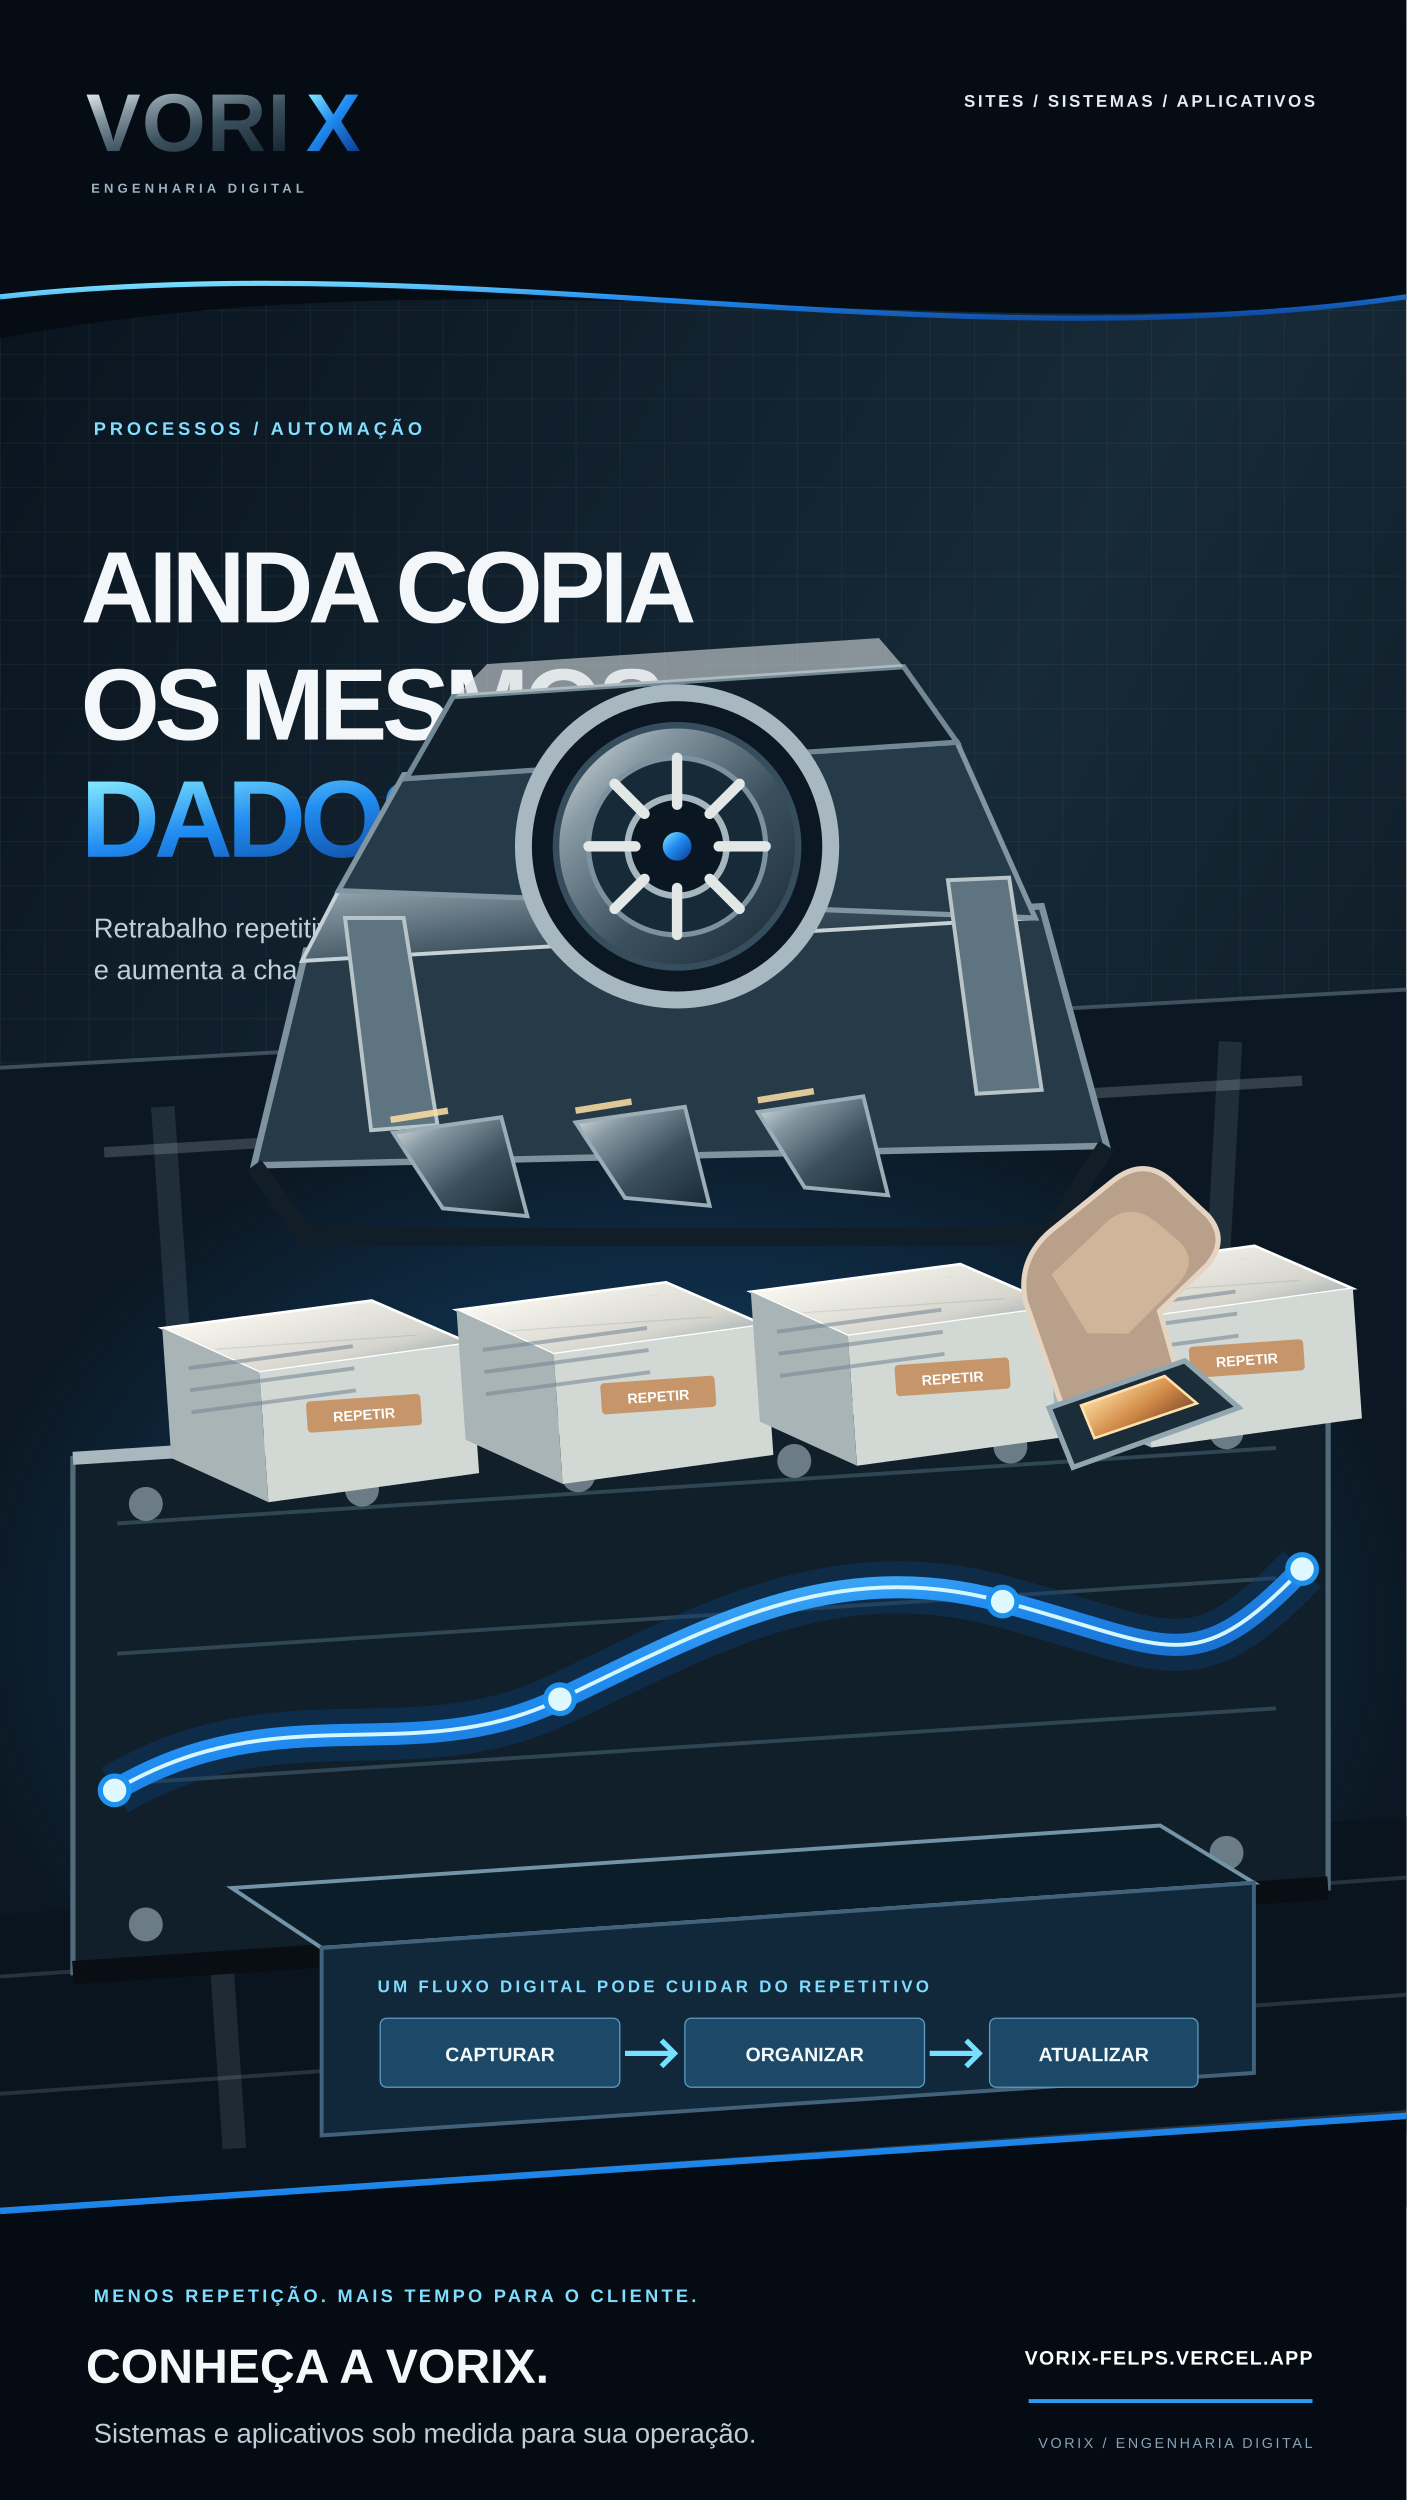
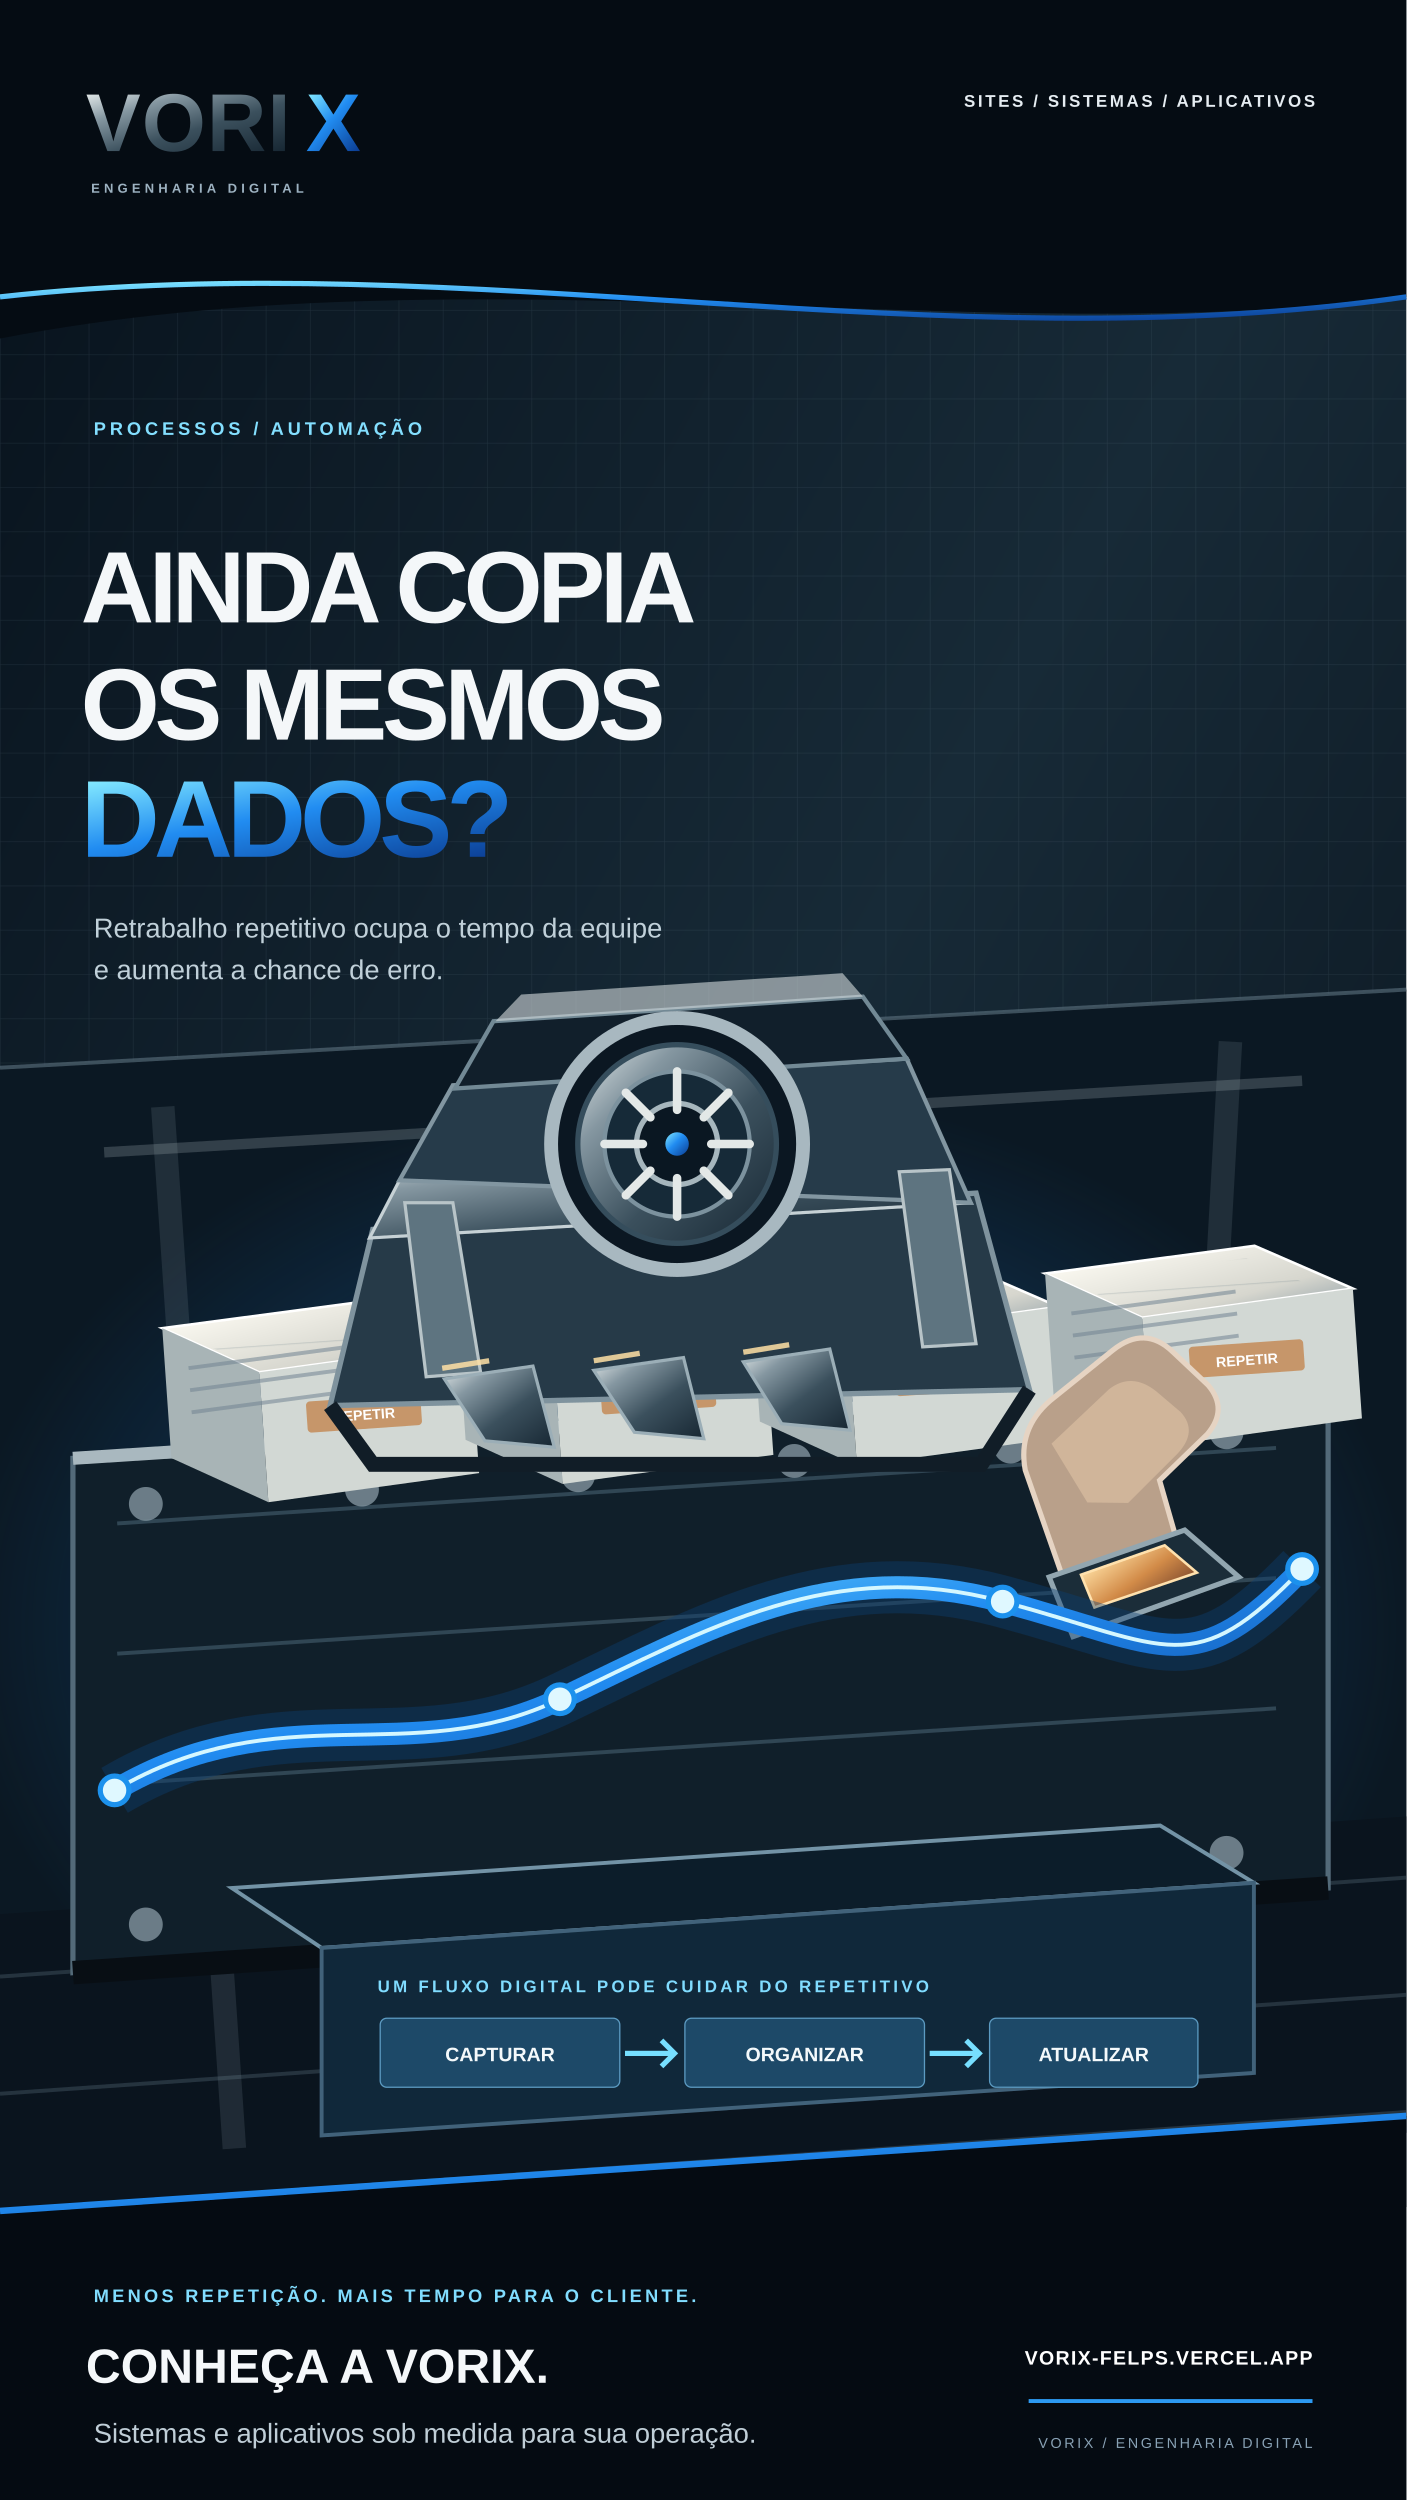
<svg xmlns="http://www.w3.org/2000/svg" width="1080" height="1920" viewBox="0 0 1080 1920">
  <defs>
    <linearGradient id="bg" x1="0" y1="0" x2="1" y2="1">
      <stop stop-color="#07111b" />
      <stop offset=".5" stop-color="#172a37" />
      <stop offset="1" stop-color="#060d15" />
    </linearGradient>
    <linearGradient id="steel" x1="0" y1="0" x2="1" y2="1">
      <stop stop-color="#e3e9e9" />
      <stop offset=".25" stop-color="#8597a1" />
      <stop offset=".58" stop-color="#3b505d" />
      <stop offset="1" stop-color="#172733" />
    </linearGradient>
    <linearGradient id="blue" x1="0" y1="0" x2="1" y2="1">
      <stop stop-color="#84eaff" />
      <stop offset=".45" stop-color="#218cf1" />
      <stop offset="1" stop-color="#0b3c91" />
    </linearGradient>
    <linearGradient id="paper" x1="0" y1="0" x2="1" y2="1">
      <stop stop-color="#fffdf5" />
      <stop offset=".7" stop-color="#d6d6ce" />
      <stop offset="1" stop-color="#9ba8ad" />
    </linearGradient>
    <linearGradient id="amber" x1="0" y1="0" x2="1" y2="1">
      <stop stop-color="#ffe0a4" />
      <stop offset=".55" stop-color="#d28b48" />
      <stop offset="1" stop-color="#804b2e" />
    </linearGradient>
    <radialGradient id="glow">
      <stop stop-color="#218ef3" stop-opacity=".44" />
      <stop offset="1" stop-color="#218ef3" stop-opacity="0" />
    </radialGradient>
    <pattern id="grid" width="34" height="34" patternUnits="userSpaceOnUse">
      <path d="M34 0H0V34" fill="none" stroke="#89a5b9" stroke-width=".7" opacity=".16" />
    </pattern>
    <pattern id="paperLines" width="20" height="20" patternUnits="userSpaceOnUse">
      <path d="M0 19H20" stroke="#526b7b" stroke-width=".8" opacity=".2" />
    </pattern>
  </defs>
  <rect width="1080" height="1920" fill="url(#bg)" />
  <rect width="1080" height="1920" fill="url(#grid)" />
  <path d="M0 0H1080V228C760 270 360 190 0 260Z" fill="#050c13" />
  <path d="M0 228C360 188 720 280 1080 228" fill="none" stroke="url(#blue)" stroke-width="4" />
  <text x="66" y="116" font-family="Arial,Helvetica,sans-serif" font-size="63" font-weight="800" letter-spacing="1" fill="url(#steel)">VORI</text>
  <text x="235" y="116" font-family="Arial,Helvetica,sans-serif" font-size="63" font-weight="800" fill="url(#blue)">X</text>
  <text x="70" y="148" font-family="Arial,Helvetica,sans-serif" font-size="10" font-weight="700" letter-spacing="3.2" fill="#9db2c1">ENGENHARIA DIGITAL</text>
  <text x="1010" y="82" text-anchor="end" font-family="Arial,Helvetica,sans-serif" font-size="13" font-weight="700" letter-spacing="2" fill="#e6edf2">SITES / SISTEMAS / APLICATIVOS</text>
  <text x="72" y="334" font-family="Arial,Helvetica,sans-serif" font-size="14" font-weight="800" letter-spacing="3" fill="#83dfff">PROCESSOS / AUTOMAÇÃO</text>
  <path d="M72 354H264" stroke="url(#blue)" stroke-width="4" />
  <text x="62" y="478" font-family="Arial,Helvetica,sans-serif" font-size="78" font-weight="800" letter-spacing="-4" fill="#f4f7f9">AINDA COPIA</text>
  <text x="62" y="568" font-family="Arial,Helvetica,sans-serif" font-size="78" font-weight="800" letter-spacing="-4" fill="#f4f7f9">OS MESMOS</text>
  <text x="62" y="658" font-family="Arial,Helvetica,sans-serif" font-size="84" font-weight="800" letter-spacing="-4.5" fill="url(#blue)">DADOS?</text>
  <text x="72" y="720" font-family="Arial,Helvetica,sans-serif" font-size="21" fill="#c0d0d9">Retrabalho repetitivo ocupa o tempo da equipe</text>
  <text x="72" y="752" font-family="Arial,Helvetica,sans-serif" font-size="21" fill="#c0d0d9">e aumenta a chance de erro.</text>
  <path d="M0 820L1080 760V1638L0 1710Z" fill="#0b1823" />
  <path d="M0 820L1080 760" stroke="#5e7381" stroke-width="3" opacity=".6" />
  <ellipse cx="526" cy="1250" rx="565" ry="420" fill="url(#glow)" />
  <path d="M0 1470L1080 1395V1695L0 1770Z" fill="#0a141e" />
  <path d="M0 1518L1080 1442M0 1608L1080 1532M0 1698L1080 1622" stroke="#5d7484" stroke-width="3" opacity=".32" />
  <path d="M125 850L180 1650M945 800L900 1600" stroke="#7f929b" stroke-width="18" opacity=".18" />
  <path d="M80 885L1000 830" stroke="#aebbc0" stroke-width="8" opacity=".24" />
  <path d="M56 1120L1020 1058L1020 1450L56 1515Z" fill="#101f2a" stroke="#536a79" stroke-width="4" />
  <path d="M56 1120L1020 1058" stroke="#a9b8bf" stroke-width="10" />
  <path d="M56 1515L1020 1450" stroke="#080e14" stroke-width="18" />
  <path d="M90 1170L980 1112M90 1270L980 1212M90 1370L980 1312" stroke="#415a6a" stroke-width="3" opacity=".65" />
  <g fill="#91a4ae" opacity=".7">
    <circle cx="112" cy="1155" r="13" />
    <circle cx="278" cy="1144" r="13" />
    <circle cx="444" cy="1133" r="13" />
    <circle cx="610" cy="1122" r="13" />
    <circle cx="776" cy="1111" r="13" />
    <circle cx="942" cy="1100" r="13" />
    <circle cx="112" cy="1478" r="13" />
    <circle cx="278" cy="1467" r="13" />
    <circle cx="444" cy="1456" r="13" />
    <circle cx="610" cy="1445" r="13" />
    <circle cx="776" cy="1434" r="13" />
    <circle cx="942" cy="1423" r="13" />
  </g>
  <g>
    <g transform="translate(126 1040) rotate(-4)">
      <path d="M0 0L162 -10L235 28L72 39Z" fill="#667985" opacity=".55" />
      <path d="M0 -20L162 -30L235 8L72 19Z" fill="url(#paper)" stroke="#fff" stroke-width="2" />
      <path d="M0 -20L72 19V119L0 80Z" fill="#a8b4b6" />
      <path d="M72 19L235 8V108L72 119Z" fill="#d2d8d4" />
      <path d="M18 -12L155 -21L210 7L73 16Z" fill="url(#paperLines)" />
      <path d="M18 12L145 4M18 29L145 21M18 46L145 38" stroke="#718491" stroke-width="3" opacity=".55" />
      <rect x="106" y="44" width="88" height="24" rx="3" fill="#c48b57" opacity=".85" />
      <text x="150" y="61" text-anchor="middle" font-family="Arial" font-size="11" font-weight="800" fill="#fff">REPETIR</text>
    </g>
    <g transform="translate(352 1026) rotate(-4)">
      <path d="M0 0L162 -10L235 28L72 39Z" fill="#667985" opacity=".55" />
      <path d="M0 -20L162 -30L235 8L72 19Z" fill="url(#paper)" stroke="#fff" stroke-width="2" />
      <path d="M0 -20L72 19V119L0 80Z" fill="#a8b4b6" />
      <path d="M72 19L235 8V108L72 119Z" fill="#d2d8d4" />
      <path d="M18 -12L155 -21L210 7L73 16Z" fill="url(#paperLines)" />
      <path d="M18 12L145 4M18 29L145 21M18 46L145 38" stroke="#718491" stroke-width="3" opacity=".55" />
      <rect x="106" y="44" width="88" height="24" rx="3" fill="#c48b57" opacity=".85" />
      <text x="150" y="61" text-anchor="middle" font-family="Arial" font-size="11" font-weight="800" fill="#fff">REPETIR</text>
    </g>
    <g transform="translate(578 1012) rotate(-4)">
      <path d="M0 0L162 -10L235 28L72 39Z" fill="#667985" opacity=".55" />
      <path d="M0 -20L162 -30L235 8L72 19Z" fill="url(#paper)" stroke="#fff" stroke-width="2" />
      <path d="M0 -20L72 19V119L0 80Z" fill="#a8b4b6" />
      <path d="M72 19L235 8V108L72 119Z" fill="#d2d8d4" />
      <path d="M18 -12L155 -21L210 7L73 16Z" fill="url(#paperLines)" />
      <path d="M18 12L145 4M18 29L145 21M18 46L145 38" stroke="#718491" stroke-width="3" opacity=".55" />
      <rect x="106" y="44" width="88" height="24" rx="3" fill="#c48b57" opacity=".85" />
      <text x="150" y="61" text-anchor="middle" font-family="Arial" font-size="11" font-weight="800" fill="#fff">REPETIR</text>
    </g>
    <g transform="translate(804 998) rotate(-4)">
      <path d="M0 0L162 -10L235 28L72 39Z" fill="#667985" opacity=".55" />
      <path d="M0 -20L162 -30L235 8L72 19Z" fill="url(#paper)" stroke="#fff" stroke-width="2" />
      <path d="M0 -20L72 19V119L0 80Z" fill="#a8b4b6" />
      <path d="M72 19L235 8V108L72 119Z" fill="#d2d8d4" />
      <path d="M18 -12L155 -21L210 7L73 16Z" fill="url(#paperLines)" />
      <path d="M18 12L145 4M18 29L145 21M18 46L145 38" stroke="#718491" stroke-width="3" opacity=".55" />
      <rect x="106" y="44" width="88" height="24" rx="3" fill="#c48b57" opacity=".85" />
      <text x="150" y="61" text-anchor="middle" font-family="Arial" font-size="11" font-weight="800" fill="#fff">REPETIR</text>
    </g>
  </g>
-   <g transform="translate(520 920)">
+   <g transform="translate(520 1100) scale(.82)">
    <path d="M-325 -25L-285 -190L280 -224L330 -40Z" fill="#263a48" stroke="#7f939e" stroke-width="5" />
    <path d="M-288 -182L275 -215L245 -265L-260 -236Z" fill="url(#steel)" stroke="#c6d1d5" stroke-width="3" />
    <path d="M-260 -236L-210 -325L215 -350L275 -215Z" fill="#263b4a" stroke="#8296a1" stroke-width="4" />
    <path d="M-208 -322L-172 -385L174 -408L215 -350Z" fill="#111f2b" stroke="#728995" stroke-width="4" />
    <path d="M-170 -385L-146 -410L155 -430L174 -408Z" fill="#d3dbdc" opacity=".6" />
    <path d="M-255 -215L-210 -215L-184 -56L-235 -52Z" fill="#5e7480" stroke="#b8c4c8" stroke-width="3" />
    <path d="M208 -244L255 -246L280 -83L230 -80Z" fill="#5e7480" stroke="#b8c4c8" stroke-width="3" />
    <path d="M-218 -50L-180 8L-115 14L-135 -62Z" fill="url(#steel)" stroke="#9baeb7" stroke-width="3" />
    <path d="M-78 -58L-40 0L25 6L6 -70Z" fill="url(#steel)" stroke="#9baeb7" stroke-width="3" />
    <path d="M62 -66L98 -8L162 -2L143 -78Z" fill="url(#steel)" stroke="#9baeb7" stroke-width="3" />
    <path d="M-220 -60L-176 -67M-78 -67L-35 -74M62 -75L105 -82" stroke="#ffe0a4" stroke-width="5" opacity=".85" />
    <circle cx="0" cy="-270" r="118" fill="#0b1722" stroke="#a8b8c0" stroke-width="13" />
    <circle cx="0" cy="-270" r="93" fill="url(#steel)" stroke="#354d5c" stroke-width="5" />
    <circle cx="0" cy="-270" r="68" fill="#162a38" stroke="#7c929e" stroke-width="4" />
    <circle cx="0" cy="-270" r="38" fill="#0a1722" stroke="#a6b6bd" stroke-width="5" />
    <path d="M0 -338V-302M0 -238V-202M-68 -270H-32M32 -270H68M-48 -318L-25 -295M25 -245L48 -222M48 -318L25 -295M-25 -245L-48 -222" stroke="#e3e8e7" stroke-width="8" stroke-linecap="round" />
    <circle cx="0" cy="-270" r="11" fill="url(#blue)" />
    <path d="M-325 -25L-285 30H285L330 -40" fill="none" stroke="#111d27" stroke-width="14" />
  </g>
-   <g transform="translate(790 990) rotate(-16)">
+   <g transform="translate(790 1120) rotate(-16)">
    <path d="M0 95L-5 8Q-2 -24 28 -38L85 -62Q114 -74 129 -48L148 -16Q158 6 137 20L92 44L92 104Z" fill="#b9a08a" stroke="#e6d4c3" stroke-width="4" />
    <path d="M20 -6L74 -34Q94 -42 108 -23L122 -2Q131 16 111 28L64 54L34 45Z" fill="#d0b59a" />
    <path d="M-10 92L100 86L130 132L-5 141Z" fill="#1b2d39" stroke="#92a6b0" stroke-width="4" />
    <path d="M14 97L82 93L100 120L17 124Z" fill="url(#amber)" stroke="#ffe1ad" stroke-width="2" />
  </g>
  <path d="M88 1375C215 1300 315 1360 430 1305S640 1195 770 1230S916 1292 1000 1205" fill="none" stroke="#0a3e73" stroke-width="40" opacity=".4" />
  <path d="M88 1375C215 1300 315 1360 430 1305S640 1195 770 1230S916 1292 1000 1205" fill="none" stroke="url(#blue)" stroke-width="17" />
  <path d="M88 1375C215 1300 315 1360 430 1305S640 1195 770 1230S916 1292 1000 1205" fill="none" stroke="#d4f7ff" stroke-width="3" />
  <g fill="#dff8ff" stroke="#1c91ed" stroke-width="4">
    <circle cx="88" cy="1375" r="11" />
    <circle cx="430" cy="1305" r="11" />
    <circle cx="770" cy="1230" r="11" />
    <circle cx="1000" cy="1205" r="11" />
  </g>
  <path d="M178 1450L891 1402L963 1446L247 1496Z" fill="#0c1d2a" stroke="#7393a6" stroke-width="3" />
  <path d="M247 1496L963 1446V1592L247 1640Z" fill="#10283a" stroke="#41627a" stroke-width="3" />
  <text x="290" y="1530" font-family="Arial,Helvetica,sans-serif" font-size="13" font-weight="800" letter-spacing="2.5" fill="#80dcff">UM FLUXO DIGITAL PODE CUIDAR DO REPETITIVO</text>
  <g font-family="Arial,Helvetica,sans-serif" font-weight="800">
    <rect x="292" y="1550" width="184" height="53" rx="5" fill="#1d4968" stroke="#5c9bc2" />
    <text x="384" y="1583" text-anchor="middle" font-size="15" fill="#f4f9fb">CAPTURAR</text>
    <path d="M480 1577H518" stroke="#77dfff" stroke-width="4" />
    <path d="M508 1567L518 1577L508 1587" fill="none" stroke="#77dfff" stroke-width="4" />
    <rect x="526" y="1550" width="184" height="53" rx="5" fill="#1d4968" stroke="#5c9bc2" />
    <text x="618" y="1583" text-anchor="middle" font-size="15" fill="#f4f9fb">ORGANIZAR</text>
    <path d="M714 1577H752" stroke="#77dfff" stroke-width="4" />
    <path d="M742 1567L752 1577L742 1587" fill="none" stroke="#77dfff" stroke-width="4" />
    <rect x="760" y="1550" width="160" height="53" rx="5" fill="#1d4968" stroke="#5c9bc2" />
    <text x="840" y="1583" text-anchor="middle" font-size="15" fill="#f4f9fb">ATUALIZAR</text>
  </g>
  <path d="M0 1698L1080 1625V1920H0Z" fill="#050b12" />
  <path d="M0 1698L1080 1625" stroke="url(#blue)" stroke-width="5" />
  <text x="72" y="1768" font-family="Arial,Helvetica,sans-serif" font-size="14" font-weight="800" letter-spacing="2.5" fill="#81ddff">MENOS REPETIÇÃO. MAIS TEMPO PARA O CLIENTE.</text>
  <text x="66" y="1830" font-family="Arial,Helvetica,sans-serif" font-size="37" font-weight="800" fill="#f5f8fa">CONHEÇA A VORIX.</text>
  <text x="72" y="1876" font-family="Arial,Helvetica,sans-serif" font-size="21" fill="#c0ced7">Sistemas e aplicativos sob medida para sua operação.</text>
  <text x="1008" y="1816" text-anchor="end" font-family="Arial,Helvetica,sans-serif" font-size="15" font-weight="800" letter-spacing="1" fill="#fff">VORIX-FELPS.VERCEL.APP</text>
  <path d="M790 1844H1008" stroke="#2d9af2" stroke-width="3" />
  <text x="1008" y="1880" text-anchor="end" font-family="Arial,Helvetica,sans-serif" font-size="11" letter-spacing="2" fill="#89a2b5">VORIX / ENGENHARIA DIGITAL</text>
</svg>
